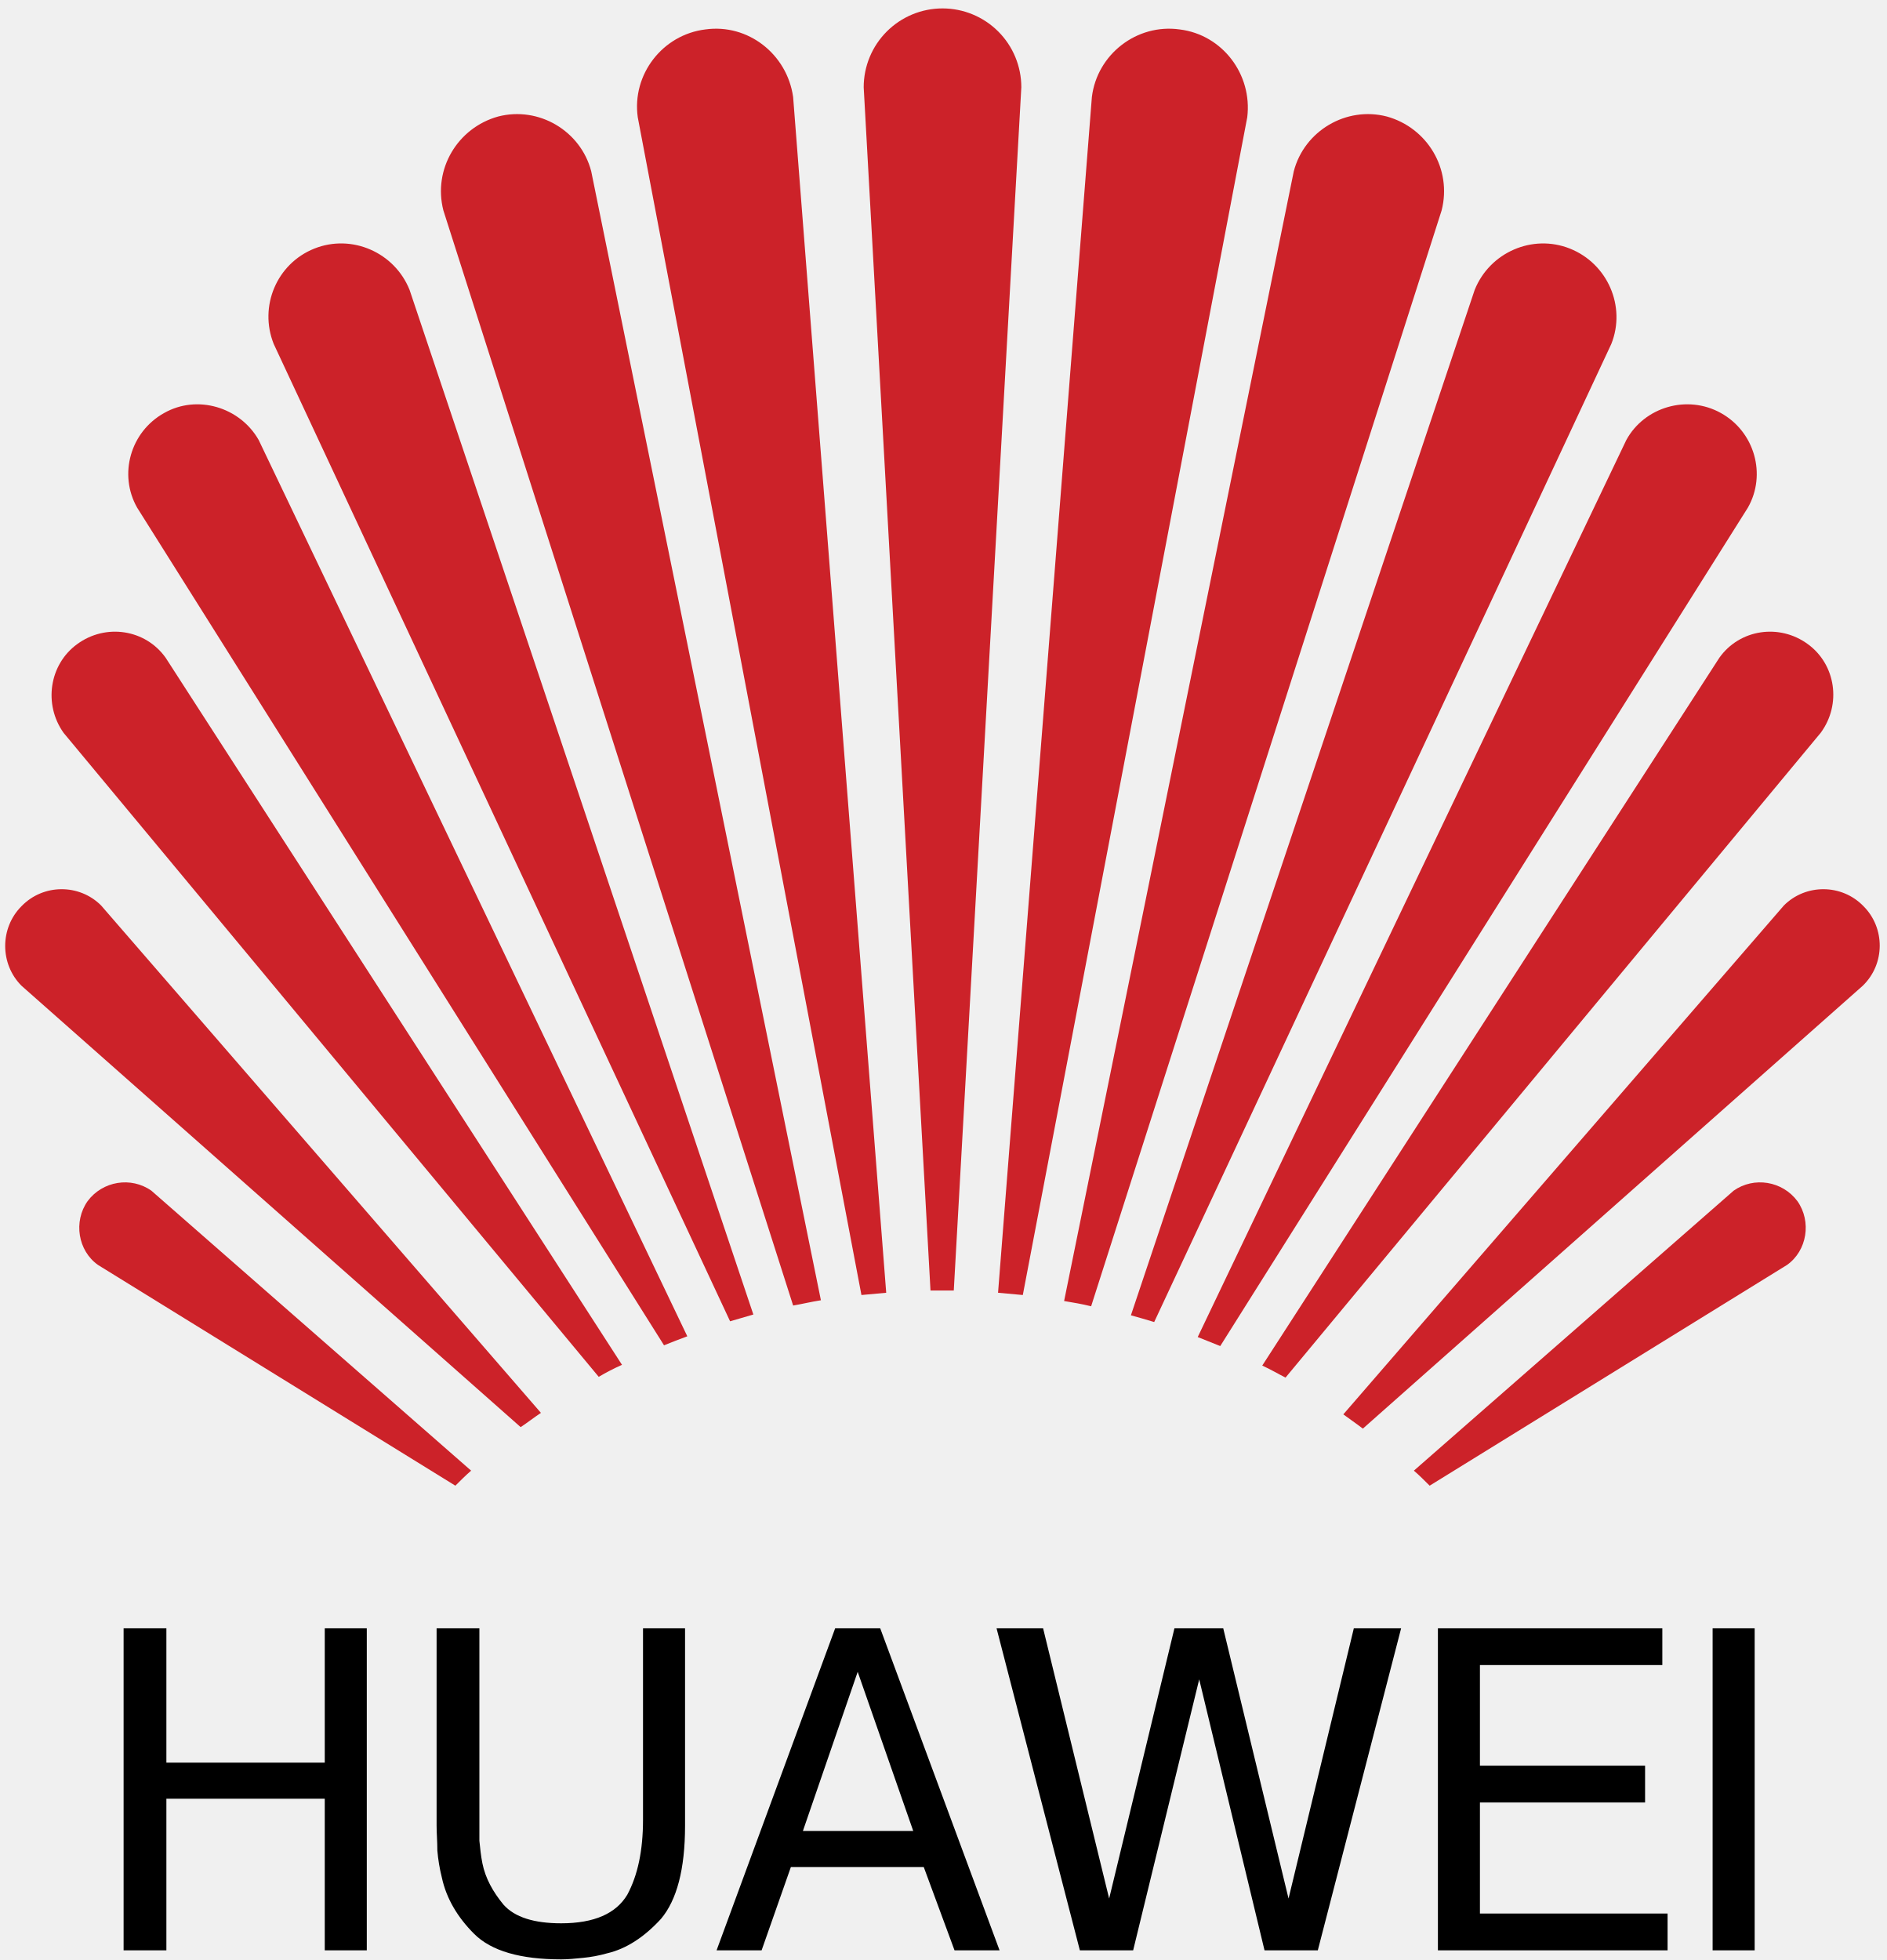
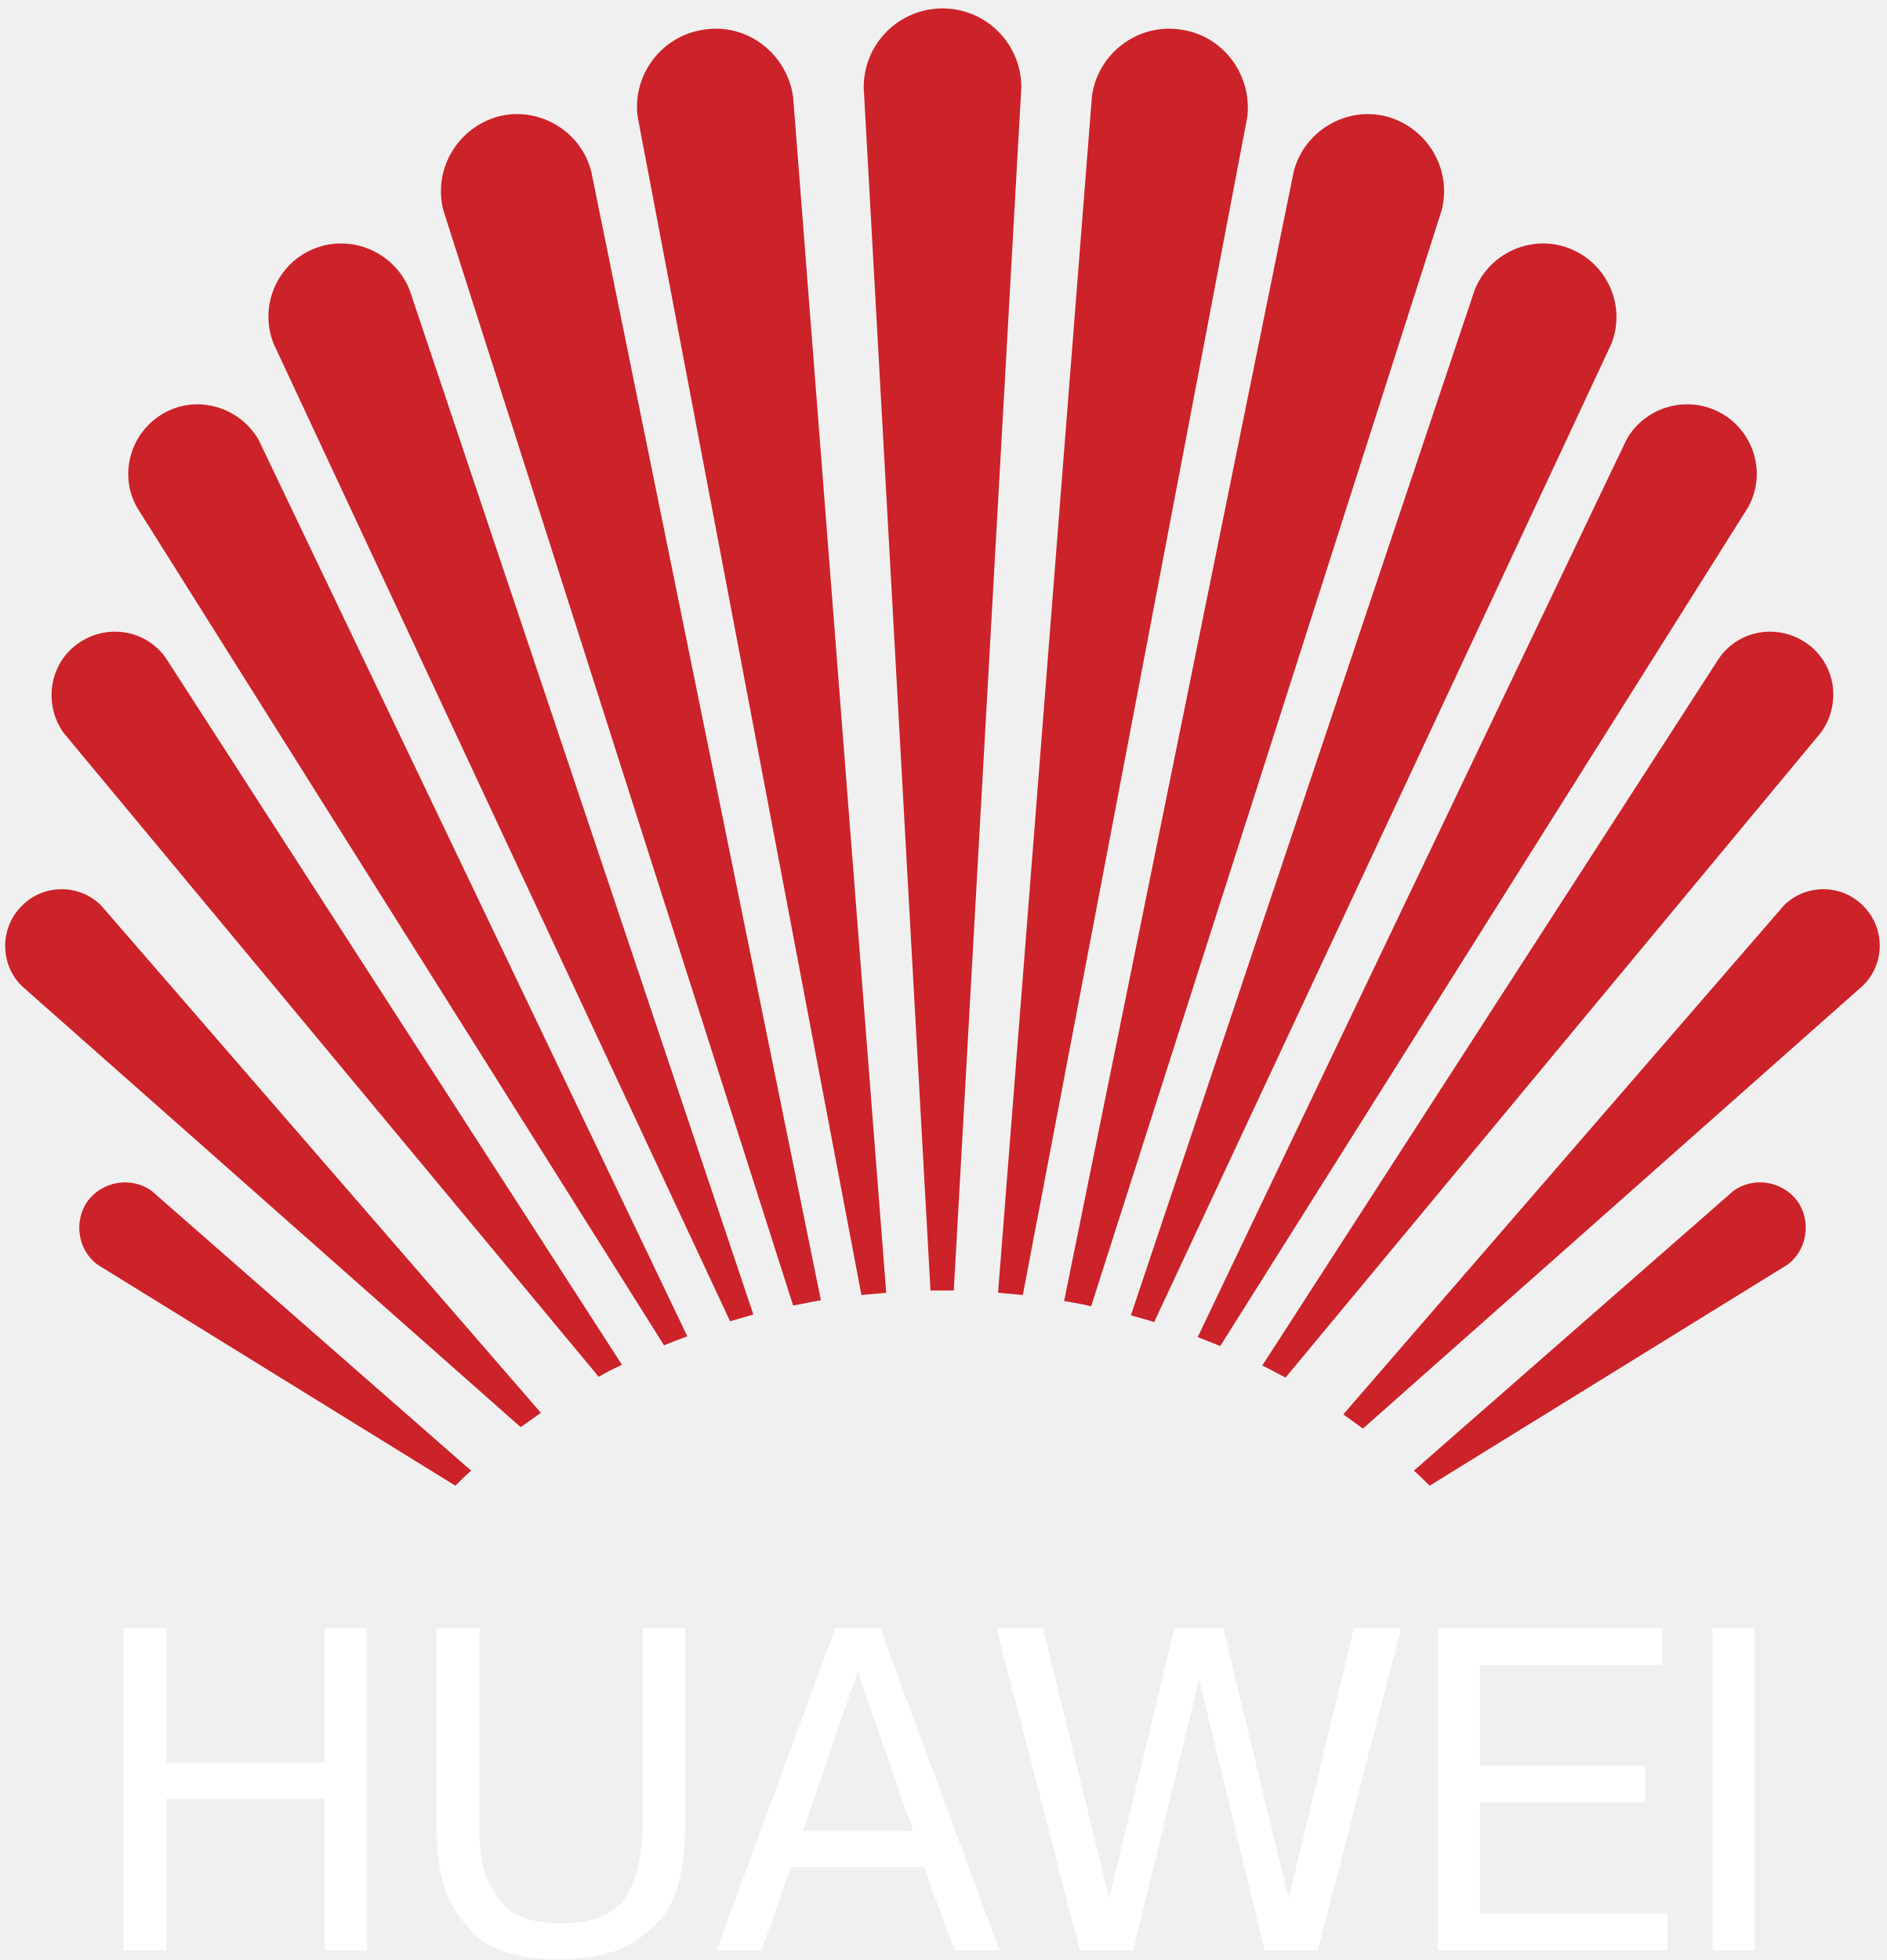
<svg xmlns="http://www.w3.org/2000/svg" width="181px" height="188px" viewBox="0 0 181 188" version="1.1">
  <defs />
  <g id="Page-1" stroke="none" stroke-width="1" fill="none" fill-rule="evenodd">
    <g id="huawei-1" fill-rule="nonzero">
      <path d="M89.256,123.784 L82.848,8.368 C82.848,6.363 83.644,4.44 85.062,3.022 C86.48,1.604 88.403,0.807 90.408,0.807 C92.413,0.807 94.337,1.603 95.755,3.021 C97.173,4.439 97.969,6.363 97.969,8.368 L91.489,123.784 L89.256,123.784 Z M82.632,124.216 L61.176,11.248 C60.6,7.144 63.552,3.328 67.655,2.824 C71.759,2.248 75.503,5.2 76.079,9.303 L85.008,124 L82.632,124.216 Z M76.08,125.224 L42.528,20.176 C41.52,16.216 43.896,12.256 47.784,11.176 C51.672,10.168 55.704,12.544 56.712,16.432 L78.744,124.72 C77.808,124.864 76.944,125.08 76.08,125.224 Z M70.032,126.736 L26.256,32.992 C24.816,29.391 26.544,25.288 30.144,23.847 C33.744,22.407 37.848,24.207 39.288,27.807 L72.264,126.087 C71.544,126.304 70.752,126.52 70.032,126.736 Z M63.696,129.04 L13.152,48.688 C11.352,45.52 12.504,41.416 15.744,39.616 C18.912,37.816 23.016,39.04 24.816,42.208 L65.928,128.176 C65.136,128.464 64.416,128.752 63.696,129.04 Z M57.432,132.063 L6.096,70.288 C4.152,67.552 4.728,63.736 7.392,61.792 C10.128,59.776 13.944,60.352 15.888,63.088 L59.664,130.912 C58.898,131.252 58.153,131.637 57.432,132.063 Z M49.944,136.888 L2.064,94.552 C-0.024,92.464 -0.024,89.008 2.064,86.92 C4.152,84.76 7.608,84.76 9.696,86.848 L51.888,135.52 C51.24,135.952 50.592,136.456 49.944,136.888 Z M43.68,142.504 L9.408,121.336 C7.464,119.968 7.032,117.16 8.4,115.216 C9.84,113.272 12.576,112.84 14.52,114.208 L45.192,141.063 C44.688,141.496 44.184,142 43.68,142.504 Z M98.111,124.216 L119.64,11.248 C120.144,7.144 117.263,3.328 113.16,2.824 C109.056,2.248 105.24,5.2 104.736,9.303 L95.736,123.999 L98.111,124.216 Z M104.664,125.296 L138.287,20.176 C139.297,16.216 136.92,12.256 133.031,11.176 C129.144,10.168 125.111,12.544 124.103,16.432 L102.072,124.792 C102.936,124.936 103.801,125.08 104.664,125.296 Z M110.713,126.808 L154.561,32.993 C156,29.392 154.2,25.289 150.6,23.848 C147,22.408 142.897,24.208 141.455,27.808 L108.48,126.16 C109.271,126.376 109.992,126.592 110.713,126.808 Z M117.049,129.112 L167.664,48.688 C169.465,45.52 168.312,41.416 165.072,39.616 C161.832,37.816 157.728,39.04 156,42.208 L114.889,128.248 L117.049,129.112 Z M123.312,132.136 L174.648,70.288 C176.664,67.552 176.087,63.736 173.423,61.792 C170.687,59.776 166.87,60.352 164.927,63.088 L121.079,130.984 C121.871,131.344 122.592,131.775 123.312,132.136 Z M130.729,137.032 L178.68,94.552 C180.84,92.464 180.84,89.008 178.752,86.92 C176.664,84.76 173.207,84.76 171.119,86.848 L128.855,135.664 C129.432,136.096 130.08,136.527 130.729,137.032 Z M137.137,142.504 L171.408,121.336 C173.351,119.968 173.783,117.16 172.416,115.216 C170.977,113.272 168.24,112.84 166.297,114.208 L135.623,141.063 C136.129,141.496 136.633,142 137.137,142.504 Z" id="Shape" fill="#CC2229" />
-       <path d="M15.96,187.072 L11.856,187.072 L11.856,156.184 L15.96,156.184 L15.96,169.072 L31.152,169.072 L31.152,156.184 L35.184,156.184 L35.184,187.072 L31.152,187.072 L31.152,172.527 L15.96,172.527 L15.96,187.072 Z M45.984,156.184 L45.984,176.56 C46.056,177.281 46.128,178 46.272,178.72 C46.56,180.16 47.28,181.456 48.288,182.68 C49.368,183.905 51.24,184.48 53.832,184.48 C57,184.48 59.088,183.544 60.168,181.745 C61.176,179.873 61.68,177.497 61.68,174.545 L61.68,156.185 L65.712,156.185 L65.712,175.122 C65.712,179.298 64.92,182.25 63.408,184.05 C61.824,185.778 60.096,186.93 58.224,187.362 C57.471,187.576 56.699,187.721 55.92,187.795 C55.2,187.867 54.48,187.939 53.832,187.939 C49.944,187.939 47.136,187.147 45.48,185.492 C43.896,183.908 42.816,182.107 42.384,180.092 C42.17,179.241 42.026,178.374 41.952,177.5 C41.952,176.636 41.88,175.844 41.88,175.124 L41.88,156.187 L45.984,156.187 L45.984,156.184 Z M73.056,187.072 L68.736,187.072 L80.112,156.183 L84.432,156.183 L95.881,187.072 L91.561,187.072 L88.608,179.08 L75.864,179.08 L73.056,187.072 Z M87.6,175.624 L82.272,160.359 L77.016,175.624 L87.6,175.624 Z M108.695,187.072 L103.584,187.072 L95.592,156.184 L100.057,156.184 L106.393,182.104 L112.656,156.184 L117.336,156.184 L123.6,182.104 L129.863,156.184 L134.4,156.184 L126.408,187.072 L121.297,187.072 L115.031,161.08 L108.695,187.072 Z M157.801,169.359 L157.801,172.888 L141.959,172.888 L141.959,183.544 L159.959,183.544 L159.959,187.072 L137.928,187.072 L137.928,156.184 L159.455,156.184 L159.455,159.712 L141.959,159.712 L141.959,169.359 L157.801,169.359 Z M168.312,156.184 L168.312,187.072 L164.279,187.072 L164.279,156.184 L168.312,156.184 Z" id="Shape" fill="#000000" />
+       <path d="M15.96,187.072 L11.856,187.072 L11.856,156.184 L15.96,156.184 L15.96,169.072 L31.152,169.072 L31.152,156.184 L35.184,156.184 L35.184,187.072 L31.152,187.072 L31.152,172.527 L15.96,172.527 L15.96,187.072 Z M45.984,156.184 L45.984,176.56 C46.056,177.281 46.128,178 46.272,178.72 C46.56,180.16 47.28,181.456 48.288,182.68 C49.368,183.905 51.24,184.48 53.832,184.48 C57,184.48 59.088,183.544 60.168,181.745 C61.176,179.873 61.68,177.497 61.68,174.545 L61.68,156.185 L65.712,156.185 L65.712,175.122 C65.712,179.298 64.92,182.25 63.408,184.05 C61.824,185.778 60.096,186.93 58.224,187.362 C57.471,187.576 56.699,187.721 55.92,187.795 C55.2,187.867 54.48,187.939 53.832,187.939 C49.944,187.939 47.136,187.147 45.48,185.492 C43.896,183.908 42.816,182.107 42.384,180.092 C42.17,179.241 42.026,178.374 41.952,177.5 C41.952,176.636 41.88,175.844 41.88,175.124 L41.88,156.187 L45.984,156.187 L45.984,156.184 Z M73.056,187.072 L68.736,187.072 L80.112,156.183 L84.432,156.183 L95.881,187.072 L91.561,187.072 L88.608,179.08 L75.864,179.08 L73.056,187.072 Z M87.6,175.624 L82.272,160.359 L77.016,175.624 L87.6,175.624 Z M108.695,187.072 L103.584,187.072 L95.592,156.184 L100.057,156.184 L106.393,182.104 L112.656,156.184 L117.336,156.184 L123.6,182.104 L129.863,156.184 L134.4,156.184 L126.408,187.072 L121.297,187.072 L115.031,161.08 L108.695,187.072 Z M157.801,169.359 L157.801,172.888 L141.959,172.888 L141.959,183.544 L159.959,183.544 L159.959,187.072 L137.928,187.072 L137.928,156.184 L159.455,156.184 L159.455,159.712 L141.959,159.712 L141.959,169.359 L157.801,169.359 Z M168.312,156.184 L168.312,187.072 L164.279,187.072 L164.279,156.184 L168.312,156.184 Z" id="Shape" fill="#ffffff" />
    </g>
  </g>
</svg>
